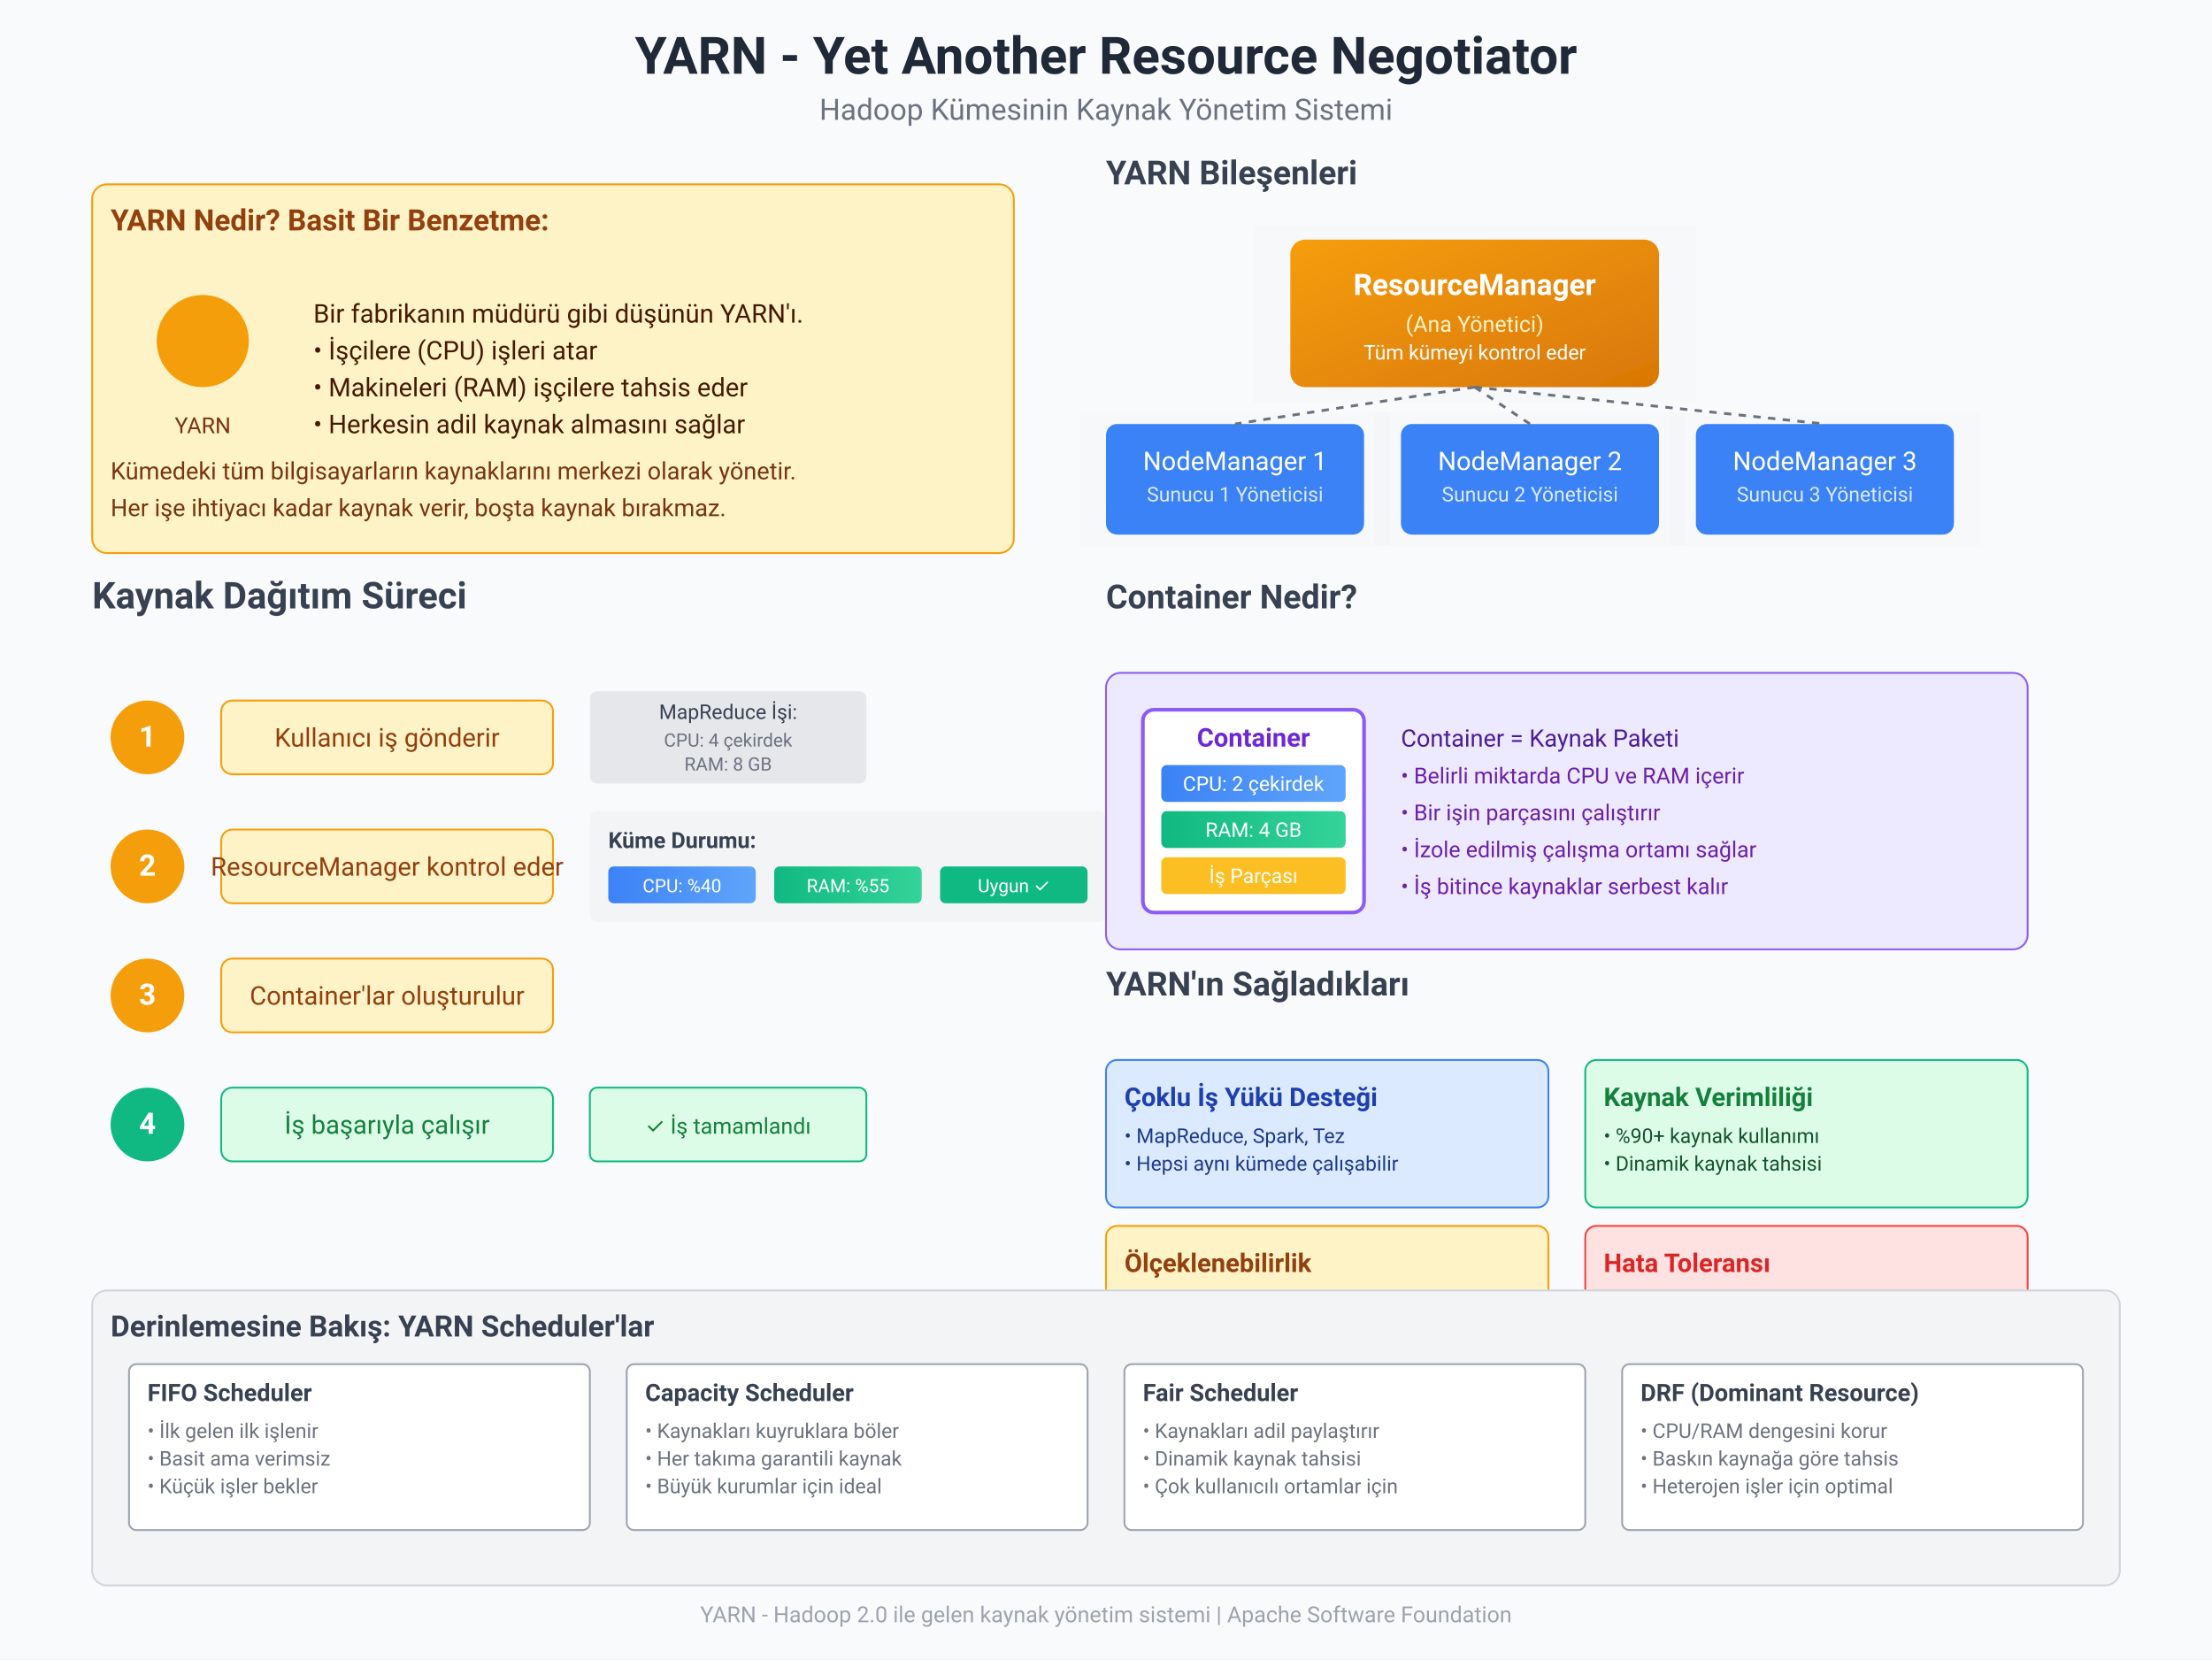
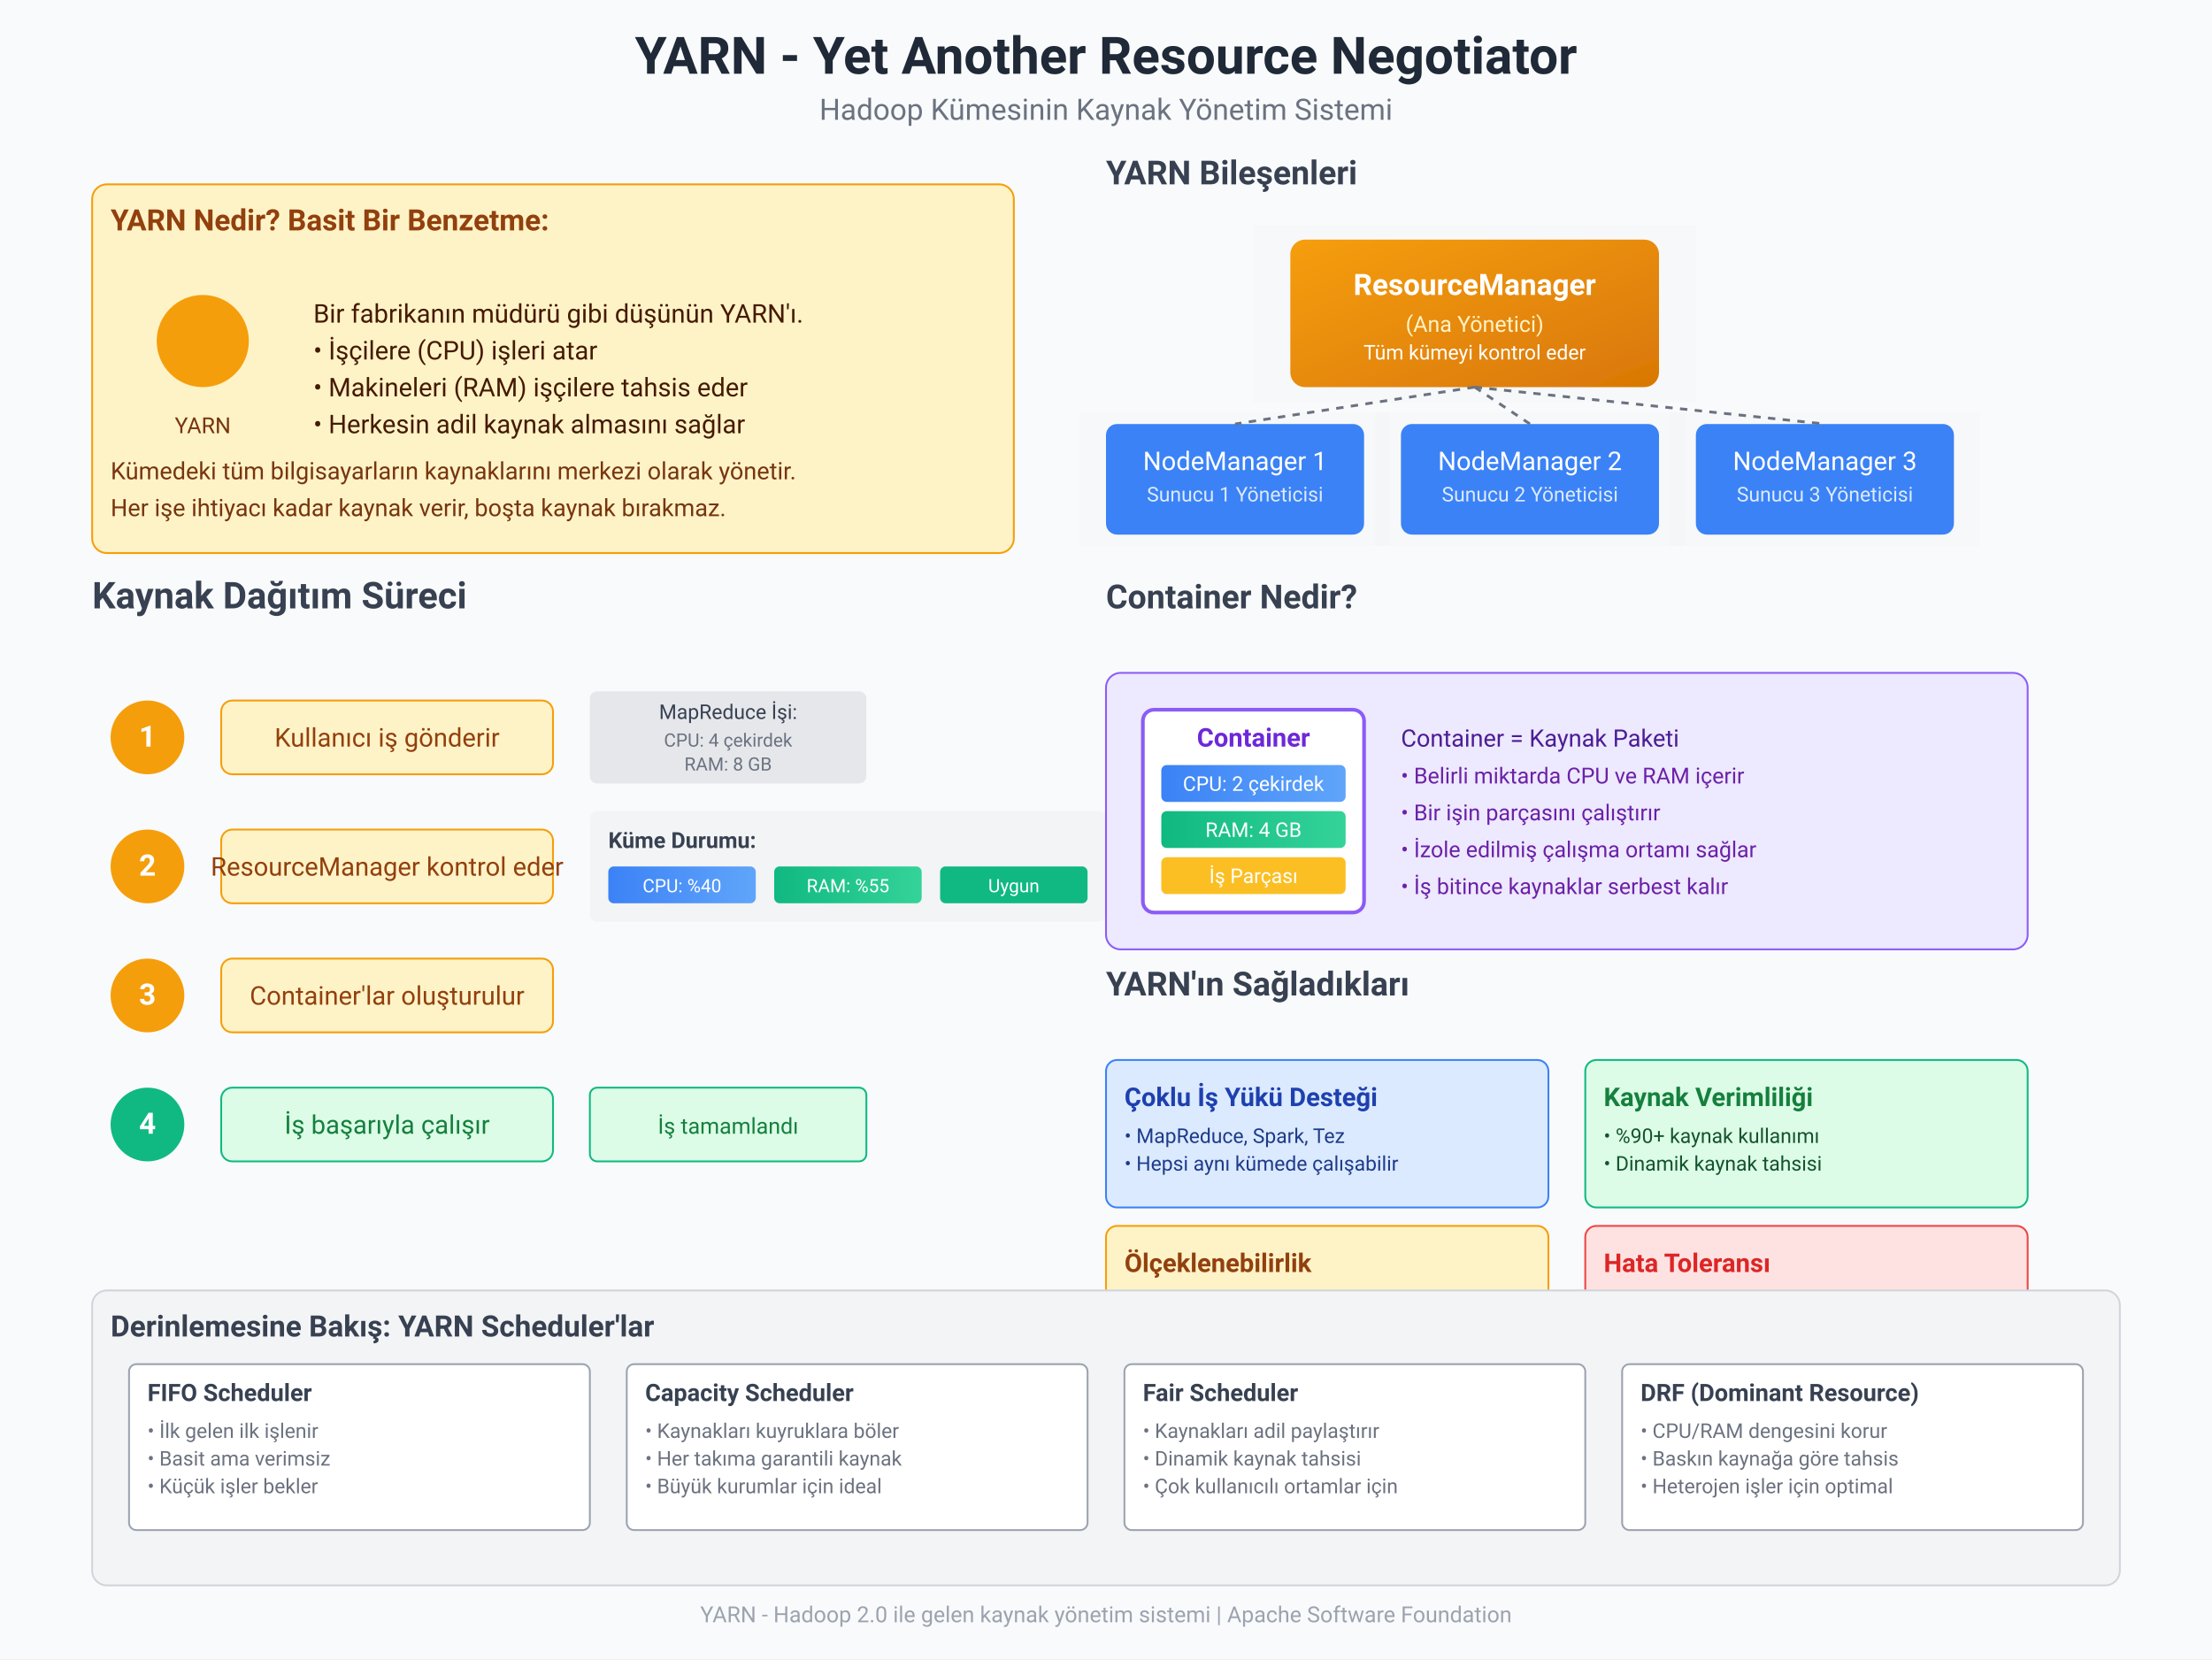
<svg xmlns="http://www.w3.org/2000/svg" width="1200" height="900" viewBox="0 0 1200 900" font-family="-apple-system, BlinkMacSystemFont, 'Segoe UI', Roboto, sans-serif">
  <defs>
    <linearGradient id="yarnGrad" x1="0%" y1="0%" x2="100%" y2="100%">
      <stop offset="0%" style="stop-color:#f59e0b;stop-opacity:1" />
      <stop offset="100%" style="stop-color:#d97706;stop-opacity:1" />
    </linearGradient>
    <linearGradient id="cpuGrad" x1="0%" y1="0%" x2="100%" y2="0%">
      <stop offset="0%" style="stop-color:#3b82f6;stop-opacity:1" />
      <stop offset="100%" style="stop-color:#60a5fa;stop-opacity:1" />
    </linearGradient>
    <linearGradient id="memGrad" x1="0%" y1="0%" x2="100%" y2="0%">
      <stop offset="0%" style="stop-color:#10b981;stop-opacity:1" />
      <stop offset="100%" style="stop-color:#34d399;stop-opacity:1" />
    </linearGradient>
    <filter id="shadow">
      <feGaussianBlur in="SourceAlpha" stdDeviation="2" />
      <feOffset dx="0" dy="2" />
      <feFlood flood-color="#000000" flood-opacity="0.1" />
      <feComposite operator="in" in2="offsetblur" />
      <feMerge>
        <feMergeNode />
        <feMergeNode in="SourceGraphic" />
      </feMerge>
    </filter>
    <marker id="arrow" viewBox="0 0 10 10" refX="9" refY="5" markerWidth="6" markerHeight="6" orient="auto">
      <path d="M 0 0 L 10 5 L 0 10 z" fill="#6b7280" />
    </marker>
  </defs>
  <rect width="100%" height="100%" fill="#f9fafb" />
  <text x="600" y="40" font-size="28" font-weight="bold" text-anchor="middle" fill="#1f2937">
        YARN - Yet Another Resource Negotiator
    </text>
  <text x="600" y="65" font-size="16" text-anchor="middle" fill="#6b7280">
        Hadoop Kümesinin Kaynak Yönetim Sistemi
    </text>
  <g transform="translate(50, 100)">
    <rect x="0" y="0" width="500" height="200" rx="8" fill="#fef3c7" stroke="#f59e0b" stroke-width="1" />
    <text x="10" y="25" font-size="16" font-weight="600" fill="#92400e">
            YARN Nedir? Basit Bir Benzetme:
        </text>
    <g transform="translate(20, 45)">
      <circle cx="40" cy="40" r="25" fill="#f59e0b" />
      <text x="40" y="45" font-size="20" text-anchor="middle" fill="white" />
      <text x="40" y="90" font-size="12" text-anchor="middle" fill="#78350f">YARN</text>
      <text x="100" y="30" font-size="14" fill="#451a03">
                Bir fabrikanın müdürü gibi düşünün YARN'ı.
            </text>
      <text x="100" y="50" font-size="14" fill="#451a03">
                • İşçilere (CPU) işleri atar
            </text>
      <text x="100" y="70" font-size="14" fill="#451a03">
                • Makineleri (RAM) işçilere tahsis eder
            </text>
      <text x="100" y="90" font-size="14" fill="#451a03">
                • Herkesin adil kaynak almasını sağlar
            </text>
    </g>
    <text x="10" y="160" font-size="13" fill="#78350f">
            Kümedeki tüm bilgisayarların kaynaklarını merkezi olarak yönetir.
        </text>
    <text x="10" y="180" font-size="13" fill="#78350f">
            Her işe ihtiyacı kadar kaynak verir, boşta kaynak bırakmaz.
        </text>
  </g>
  <g transform="translate(600, 100)">
    <text font-size="18" font-weight="600" fill="#374151">YARN Bileşenleri</text>
    <g transform="translate(100, 30)">
      <rect x="0" y="0" width="200" height="80" rx="8" fill="url(#yarnGrad)" filter="url(#shadow)" />
      <text x="100" y="30" font-size="16" font-weight="600" text-anchor="middle" fill="white">
                ResourceManager
            </text>
      <text x="100" y="50" font-size="12" text-anchor="middle" fill="#fef3c7">
                (Ana Yönetici)
            </text>
      <text x="100" y="65" font-size="11" text-anchor="middle" fill="white">
                Tüm kümeyi kontrol eder
            </text>
    </g>
    <g transform="translate(0, 130)">
      <rect x="0" y="0" width="140" height="60" rx="6" fill="#3b82f6" filter="url(#shadow)" />
      <text x="70" y="25" font-size="14" text-anchor="middle" fill="white">
                NodeManager 1
            </text>
      <text x="70" y="42" font-size="11" text-anchor="middle" fill="#dbeafe">
                Sunucu 1 Yöneticisi
            </text>
    </g>
    <g transform="translate(160, 130)">
      <rect x="0" y="0" width="140" height="60" rx="6" fill="#3b82f6" filter="url(#shadow)" />
      <text x="70" y="25" font-size="14" text-anchor="middle" fill="white">
                NodeManager 2
            </text>
      <text x="70" y="42" font-size="11" text-anchor="middle" fill="#dbeafe">
                Sunucu 2 Yöneticisi
            </text>
    </g>
    <g transform="translate(320, 130)">
      <rect x="0" y="0" width="140" height="60" rx="6" fill="#3b82f6" filter="url(#shadow)" />
      <text x="70" y="25" font-size="14" text-anchor="middle" fill="white">
                NodeManager 3
            </text>
      <text x="70" y="42" font-size="11" text-anchor="middle" fill="#dbeafe">
                Sunucu 3 Yöneticisi
            </text>
    </g>
    <path d="M 200 110 L 70 130" stroke="#6b7280" stroke-width="1.5" stroke-dasharray="4,4">
      <animate attributeName="stroke-dashoffset" from="0" to="8" dur="1s" repeatCount="indefinite" />
    </path>
    <path d="M 200 110 L 230 130" stroke="#6b7280" stroke-width="1.5" stroke-dasharray="4,4">
      <animate attributeName="stroke-dashoffset" from="0" to="8" dur="1s" repeatCount="indefinite" />
    </path>
    <path d="M 200 110 L 390 130" stroke="#6b7280" stroke-width="1.5" stroke-dasharray="4,4">
      <animate attributeName="stroke-dashoffset" from="0" to="8" dur="1s" repeatCount="indefinite" />
    </path>
  </g>
  <g transform="translate(50, 330)">
    <text font-size="20" font-weight="600" fill="#374151">Kaynak Dağıtım Süreci</text>
    <g transform="translate(0, 40)">
      <circle cx="30" cy="30" r="20" fill="#f59e0b" />
      <text x="30" y="35" font-size="16" font-weight="bold" text-anchor="middle" fill="white">1</text>
      <rect x="70" y="10" width="180" height="40" rx="6" fill="#fef3c7" stroke="#f59e0b" />
      <text x="160" y="35" font-size="14" text-anchor="middle" fill="#92400e">
                Kullanıcı iş gönderir
            </text>
      <rect x="270" y="5" width="150" height="50" rx="4" fill="#e5e7eb" />
      <text x="345" y="20" font-size="11" text-anchor="middle" fill="#374151">MapReduce İşi:</text>
      <text x="345" y="35" font-size="10" text-anchor="middle" fill="#6b7280">CPU: 4 çekirdek</text>
      <text x="345" y="48" font-size="10" text-anchor="middle" fill="#6b7280">RAM: 8 GB</text>
    </g>
    <g transform="translate(0, 110)">
      <circle cx="30" cy="30" r="20" fill="#f59e0b" />
      <text x="30" y="35" font-size="16" font-weight="bold" text-anchor="middle" fill="white">2</text>
      <rect x="70" y="10" width="180" height="40" rx="6" fill="#fef3c7" stroke="#f59e0b" />
      <text x="160" y="35" font-size="14" text-anchor="middle" fill="#92400e">
                ResourceManager kontrol eder
            </text>
      <g transform="translate(270, 0)">
        <rect x="0" y="0" width="280" height="60" rx="4" fill="#f3f4f6" />
        <text x="10" y="20" font-size="12" font-weight="600" fill="#374151">Küme Durumu:</text>
        <rect x="10" y="30" width="80" height="20" rx="3" fill="url(#cpuGrad)">
          <animate attributeName="width" values="70;80;70" dur="2s" repeatCount="indefinite" />
        </rect>
        <text x="50" y="44" font-size="10" text-anchor="middle" fill="white">CPU: %40</text>
        <rect x="100" y="30" width="80" height="20" rx="3" fill="url(#memGrad)">
          <animate attributeName="width" values="80;70;80" dur="2.5s" repeatCount="indefinite" />
        </rect>
        <text x="140" y="44" font-size="10" text-anchor="middle" fill="white">RAM: %55</text>
        <rect x="190" y="30" width="80" height="20" rx="3" fill="#10b981" />
-         <text x="230" y="44" font-size="10" text-anchor="middle" fill="white">Uygun ✓</text>
+         <text x="230" y="44" font-size="10" text-anchor="middle" fill="white">Uygun</text>
      </g>
    </g>
    <g transform="translate(0, 180)">
      <circle cx="30" cy="30" r="20" fill="#f59e0b" />
      <text x="30" y="35" font-size="16" font-weight="bold" text-anchor="middle" fill="white">3</text>
      <rect x="70" y="10" width="180" height="40" rx="6" fill="#fef3c7" stroke="#f59e0b" />
      <text x="160" y="35" font-size="14" text-anchor="middle" fill="#92400e">
                Container'lar oluşturulur
            </text>
      <g transform="translate(270, 5)" opacity="0">
        <animate attributeName="opacity" from="0" to="1" dur="2s" begin="1s" fill="freeze" repeatCount="1" />
        <rect x="0" y="0" width="70" height="50" rx="4" fill="#e0e7ff" stroke="#6366f1" />
        <text x="35" y="20" font-size="11" text-anchor="middle" fill="#4338ca">Container 1</text>
        <text x="35" y="35" font-size="9" text-anchor="middle" fill="#6366f1">2 CPU, 4GB</text>
        <rect x="80" y="0" width="70" height="50" rx="4" fill="#e0e7ff" stroke="#6366f1" />
        <text x="115" y="20" font-size="11" text-anchor="middle" fill="#4338ca">Container 2</text>
        <text x="115" y="35" font-size="9" text-anchor="middle" fill="#6366f1">2 CPU, 4GB</text>
      </g>
    </g>
    <g transform="translate(0, 250)">
      <circle cx="30" cy="30" r="20" fill="#10b981" />
      <text x="30" y="35" font-size="16" font-weight="bold" text-anchor="middle" fill="white">4</text>
      <rect x="70" y="10" width="180" height="40" rx="6" fill="#dcfce7" stroke="#10b981" />
      <text x="160" y="35" font-size="14" text-anchor="middle" fill="#15803d">
                İş başarıyla çalışır
            </text>
      <rect x="270" y="10" width="150" height="40" rx="4" fill="#dcfce7" stroke="#10b981" />
      <text x="345" y="35" font-size="12" text-anchor="middle" fill="#15803d">
-                 ✓ İş tamamlandı
+                 İş tamamlandı
            </text>
    </g>
  </g>
  <g transform="translate(600, 330)">
    <text font-size="18" font-weight="600" fill="#374151">Container Nedir?</text>
    <g transform="translate(0, 35)">
      <rect x="0" y="0" width="500" height="150" rx="8" fill="#ede9fe" stroke="#8b5cf6" stroke-width="1" />
      <rect x="20" y="20" width="120" height="110" rx="6" fill="white" stroke="#8b5cf6" stroke-width="2" />
      <text x="80" y="40" font-size="14" font-weight="600" text-anchor="middle" fill="#6d28d9">
                Container
            </text>
      <rect x="30" y="50" width="100" height="20" rx="3" fill="url(#cpuGrad)" />
      <text x="80" y="64" font-size="11" text-anchor="middle" fill="white">CPU: 2 çekirdek</text>
      <rect x="30" y="75" width="100" height="20" rx="3" fill="url(#memGrad)" />
      <text x="80" y="89" font-size="11" text-anchor="middle" fill="white">RAM: 4 GB</text>
      <rect x="30" y="100" width="100" height="20" rx="3" fill="#fbbf24">
        <animate attributeName="opacity" values="1;0.5;1" dur="3s" repeatCount="indefinite" />
      </rect>
      <text x="80" y="114" font-size="11" text-anchor="middle" fill="white">İş Parçası</text>
      <text x="160" y="40" font-size="13" fill="#4c1d95">
                Container = Kaynak Paketi
            </text>
      <text x="160" y="60" font-size="12" fill="#6b21a8">
                • Belirli miktarda CPU ve RAM içerir
            </text>
      <text x="160" y="80" font-size="12" fill="#6b21a8">
                • Bir işin parçasını çalıştırır
            </text>
      <text x="160" y="100" font-size="12" fill="#6b21a8">
                • İzole edilmiş çalışma ortamı sağlar
            </text>
      <text x="160" y="120" font-size="12" fill="#6b21a8">
                • İş bitince kaynaklar serbest kalır
            </text>
    </g>
  </g>
  <g transform="translate(600, 540)">
    <text font-size="18" font-weight="600" fill="#374151">YARN'ın Sağladıkları</text>
    <g transform="translate(0, 35)">
      <g transform="translate(0, 0)">
        <animateTransform attributeName="transform" type="scale" values="1;1.02;1" dur="4s" repeatCount="indefinite" additive="sum" />
        <rect x="0" y="0" width="240" height="80" rx="6" fill="#dbeafe" stroke="#3b82f6" />
        <text x="10" y="25" font-size="14" font-weight="600" fill="#1e40af">
                    Çoklu İş Yükü Desteği
                </text>
        <text x="10" y="45" font-size="11" fill="#1e3a8a">
                    • MapReduce, Spark, Tez
                </text>
        <text x="10" y="60" font-size="11" fill="#1e3a8a">
                    • Hepsi aynı kümede çalışabilir
                </text>
      </g>
      <g transform="translate(260, 0)">
        <animateTransform attributeName="transform" type="scale" values="1;1.02;1" dur="4s" begin="1s" repeatCount="indefinite" additive="sum" />
        <rect x="0" y="0" width="240" height="80" rx="6" fill="#dcfce7" stroke="#10b981" />
        <text x="10" y="25" font-size="14" font-weight="600" fill="#15803d">
                    Kaynak Verimliliği
                </text>
        <text x="10" y="45" font-size="11" fill="#14532d">
                    • %90+ kaynak kullanımı
                </text>
        <text x="10" y="60" font-size="11" fill="#14532d">
                    • Dinamik kaynak tahsisi
                </text>
      </g>
      <g transform="translate(0, 90)">
        <animateTransform attributeName="transform" type="scale" values="1;1.02;1" dur="4s" begin="2s" repeatCount="indefinite" additive="sum" />
        <rect x="0" y="0" width="240" height="80" rx="6" fill="#fef3c7" stroke="#f59e0b" />
        <text x="10" y="25" font-size="14" font-weight="600" fill="#92400e">
                    Ölçeklenebilirlik
                </text>
        <text x="10" y="45" font-size="11" fill="#78350f">
                    • 10'dan 10.000 node'a
                </text>
        <text x="10" y="60" font-size="11" fill="#78350f">
                    • Otomatik yük dengeleme
                </text>
      </g>
      <g transform="translate(260, 90)">
        <animateTransform attributeName="transform" type="scale" values="1;1.02;1" dur="4s" begin="3s" repeatCount="indefinite" additive="sum" />
        <rect x="0" y="0" width="240" height="80" rx="6" fill="#fee2e2" stroke="#ef4444" />
        <text x="10" y="25" font-size="14" font-weight="600" fill="#dc2626">
                    Hata Toleransı
                </text>
        <text x="10" y="45" font-size="11" fill="#991b1b">
                    • Başarısız işleri yeniden çalıştırır
                </text>
        <text x="10" y="60" font-size="11" fill="#991b1b">
                    • Arızalı node'ları atlar
                </text>
      </g>
    </g>
  </g>
  <g transform="translate(50, 700)">
    <rect x="0" y="0" width="1100" height="160" rx="8" fill="#f3f4f6" stroke="#d1d5db" />
    <text x="10" y="25" font-size="16" font-weight="600" fill="#374151">
            Derinlemesine Bakış: YARN Scheduler'lar
        </text>
    <g transform="translate(20, 40)">
      <g>
        <rect x="0" y="0" width="250" height="90" rx="4" fill="white" stroke="#9ca3af" />
        <text x="10" y="20" font-size="13" font-weight="600" fill="#374151">FIFO Scheduler</text>
        <text x="10" y="40" font-size="11" fill="#6b7280">• İlk gelen ilk işlenir</text>
        <text x="10" y="55" font-size="11" fill="#6b7280">• Basit ama verimsiz</text>
        <text x="10" y="70" font-size="11" fill="#6b7280">• Küçük işler bekler</text>
      </g>
      <g transform="translate(270, 0)">
        <rect x="0" y="0" width="250" height="90" rx="4" fill="white" stroke="#9ca3af" />
        <text x="10" y="20" font-size="13" font-weight="600" fill="#374151">Capacity Scheduler</text>
        <text x="10" y="40" font-size="11" fill="#6b7280">• Kaynakları kuyruklara böler</text>
        <text x="10" y="55" font-size="11" fill="#6b7280">• Her takıma garantili kaynak</text>
        <text x="10" y="70" font-size="11" fill="#6b7280">• Büyük kurumlar için ideal</text>
      </g>
      <g transform="translate(540, 0)">
        <rect x="0" y="0" width="250" height="90" rx="4" fill="white" stroke="#9ca3af" />
        <text x="10" y="20" font-size="13" font-weight="600" fill="#374151">Fair Scheduler</text>
        <text x="10" y="40" font-size="11" fill="#6b7280">• Kaynakları adil paylaştırır</text>
        <text x="10" y="55" font-size="11" fill="#6b7280">• Dinamik kaynak tahsisi</text>
        <text x="10" y="70" font-size="11" fill="#6b7280">• Çok kullanıcılı ortamlar için</text>
      </g>
      <g transform="translate(810, 0)">
        <rect x="0" y="0" width="250" height="90" rx="4" fill="white" stroke="#9ca3af" />
        <text x="10" y="20" font-size="13" font-weight="600" fill="#374151">DRF (Dominant Resource)</text>
        <text x="10" y="40" font-size="11" fill="#6b7280">• CPU/RAM dengesini korur</text>
        <text x="10" y="55" font-size="11" fill="#6b7280">• Baskın kaynağa göre tahsis</text>
        <text x="10" y="70" font-size="11" fill="#6b7280">• Heterojen işler için optimal</text>
      </g>
    </g>
  </g>
  <text x="600" y="880" font-size="12" text-anchor="middle" fill="#9ca3af">
        YARN - Hadoop 2.0 ile gelen kaynak yönetim sistemi | Apache Software Foundation
    </text>
</svg>
